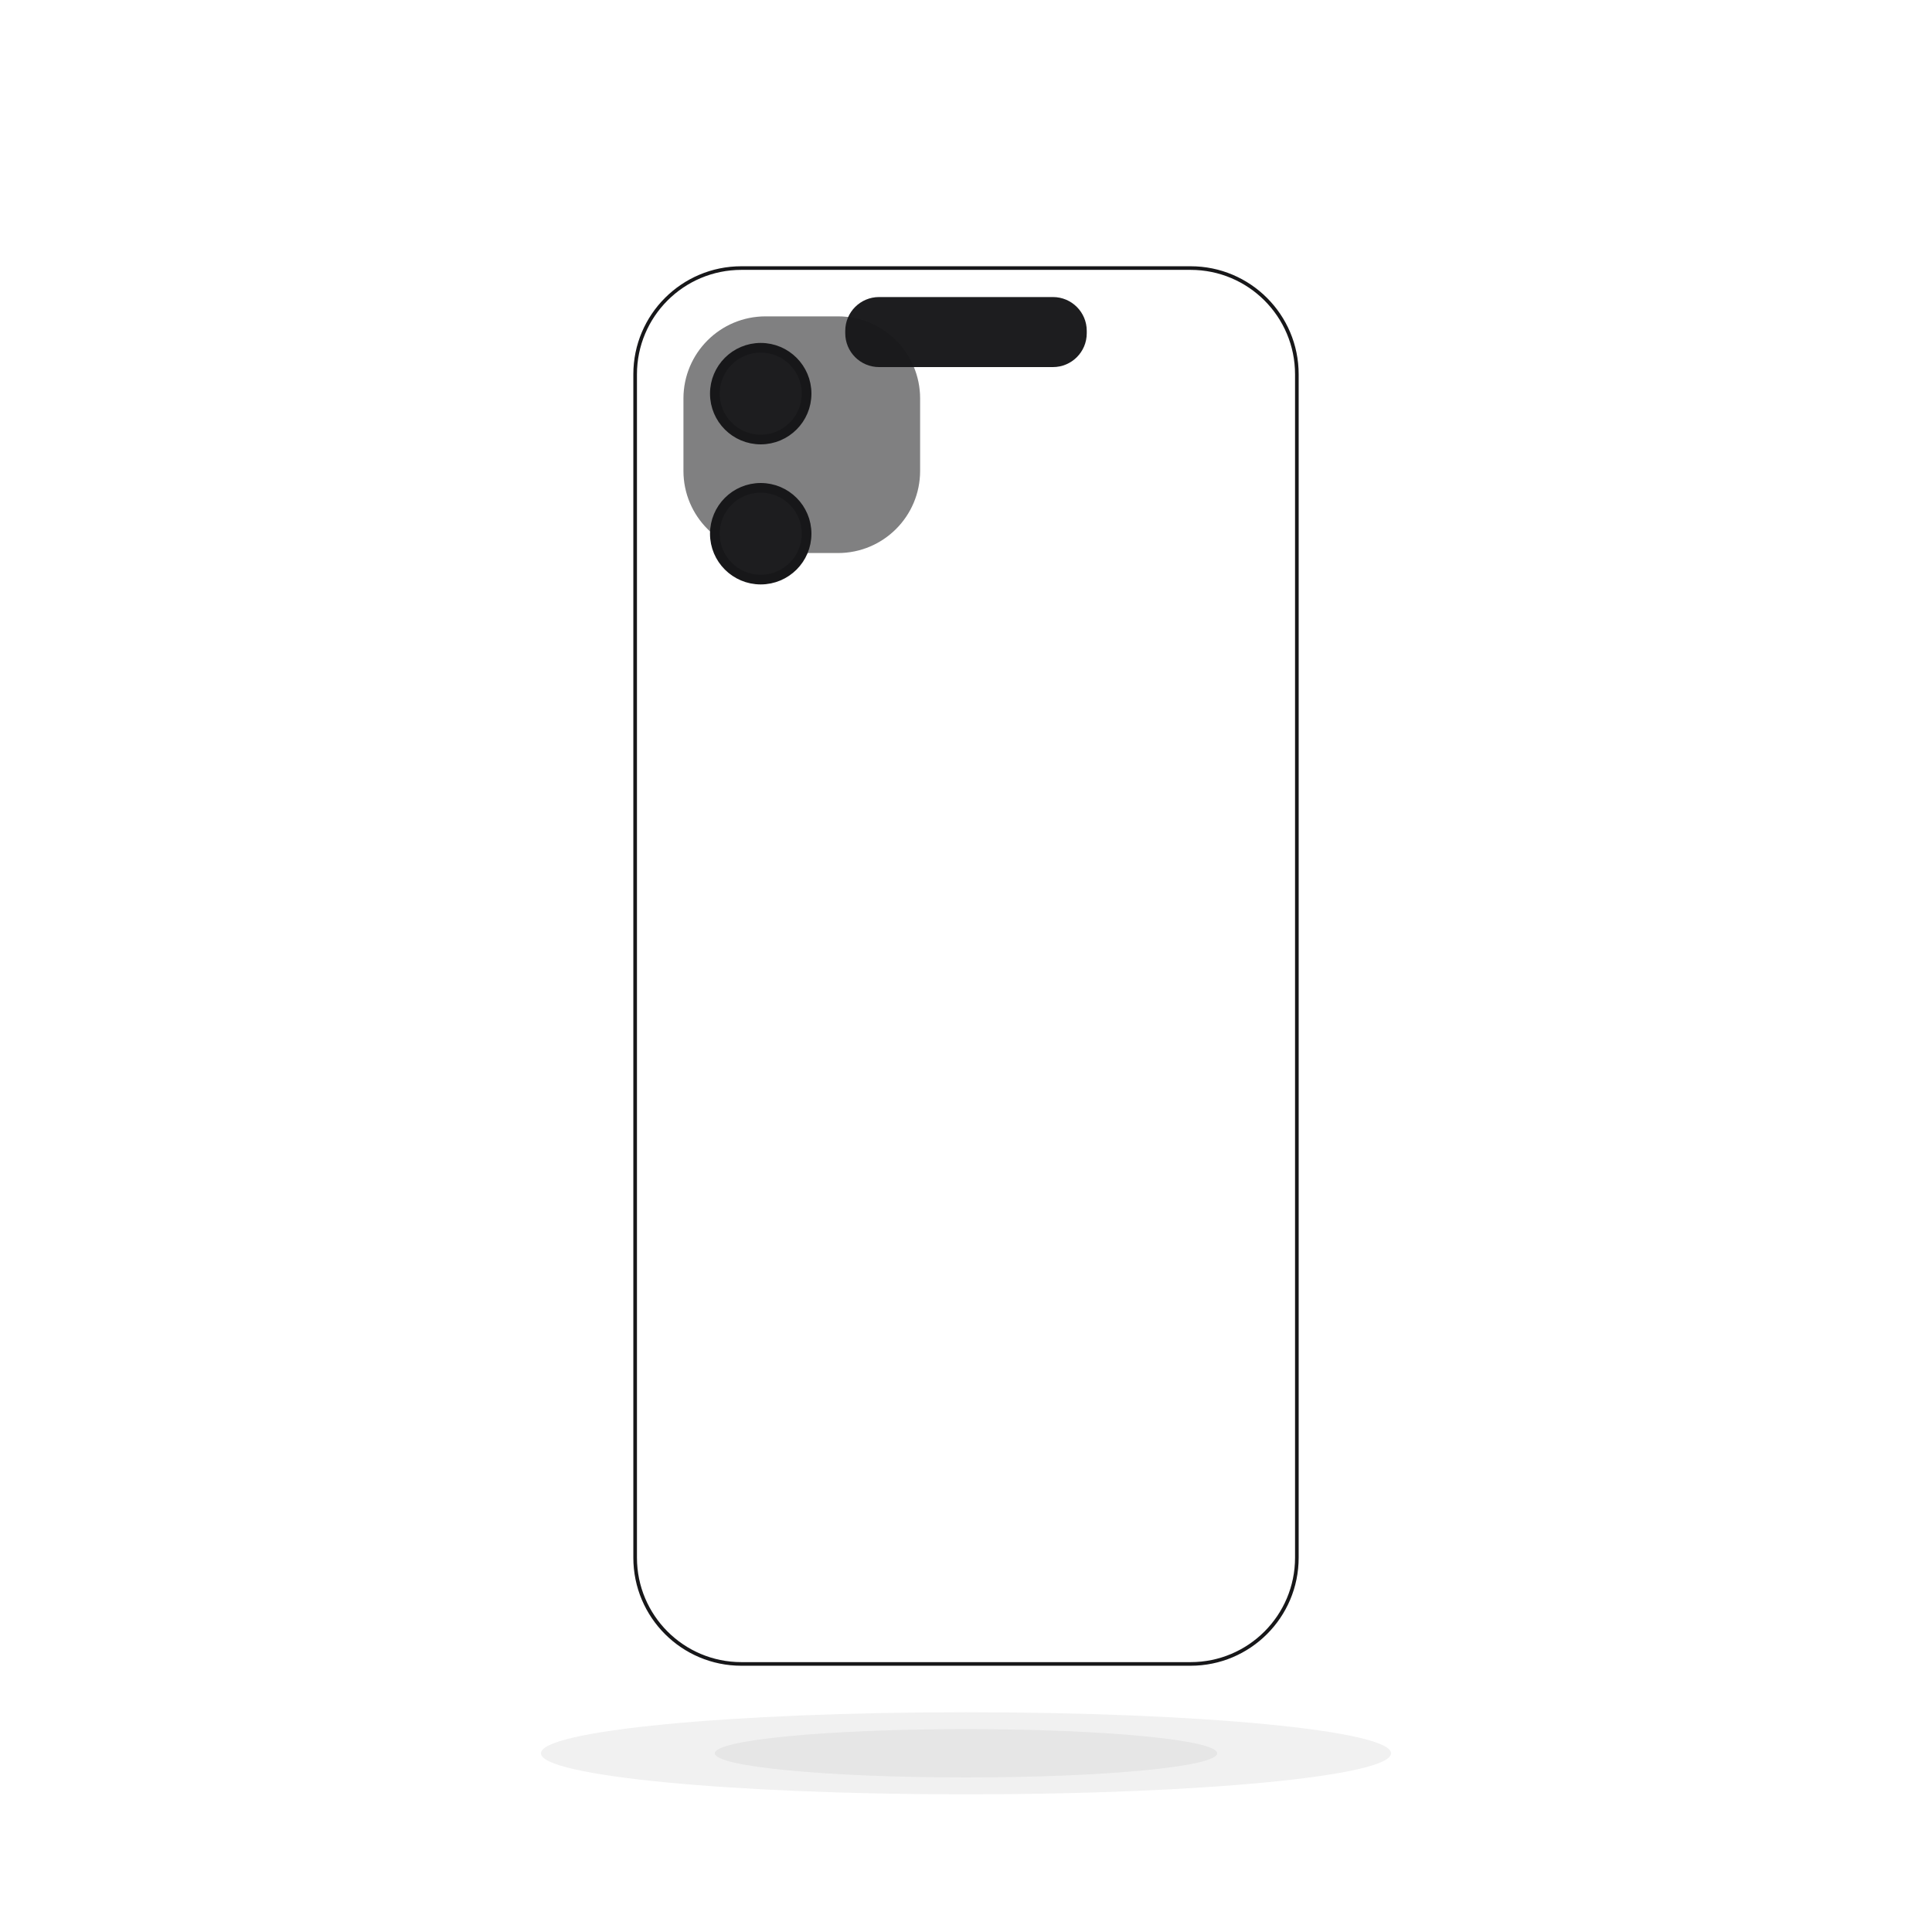
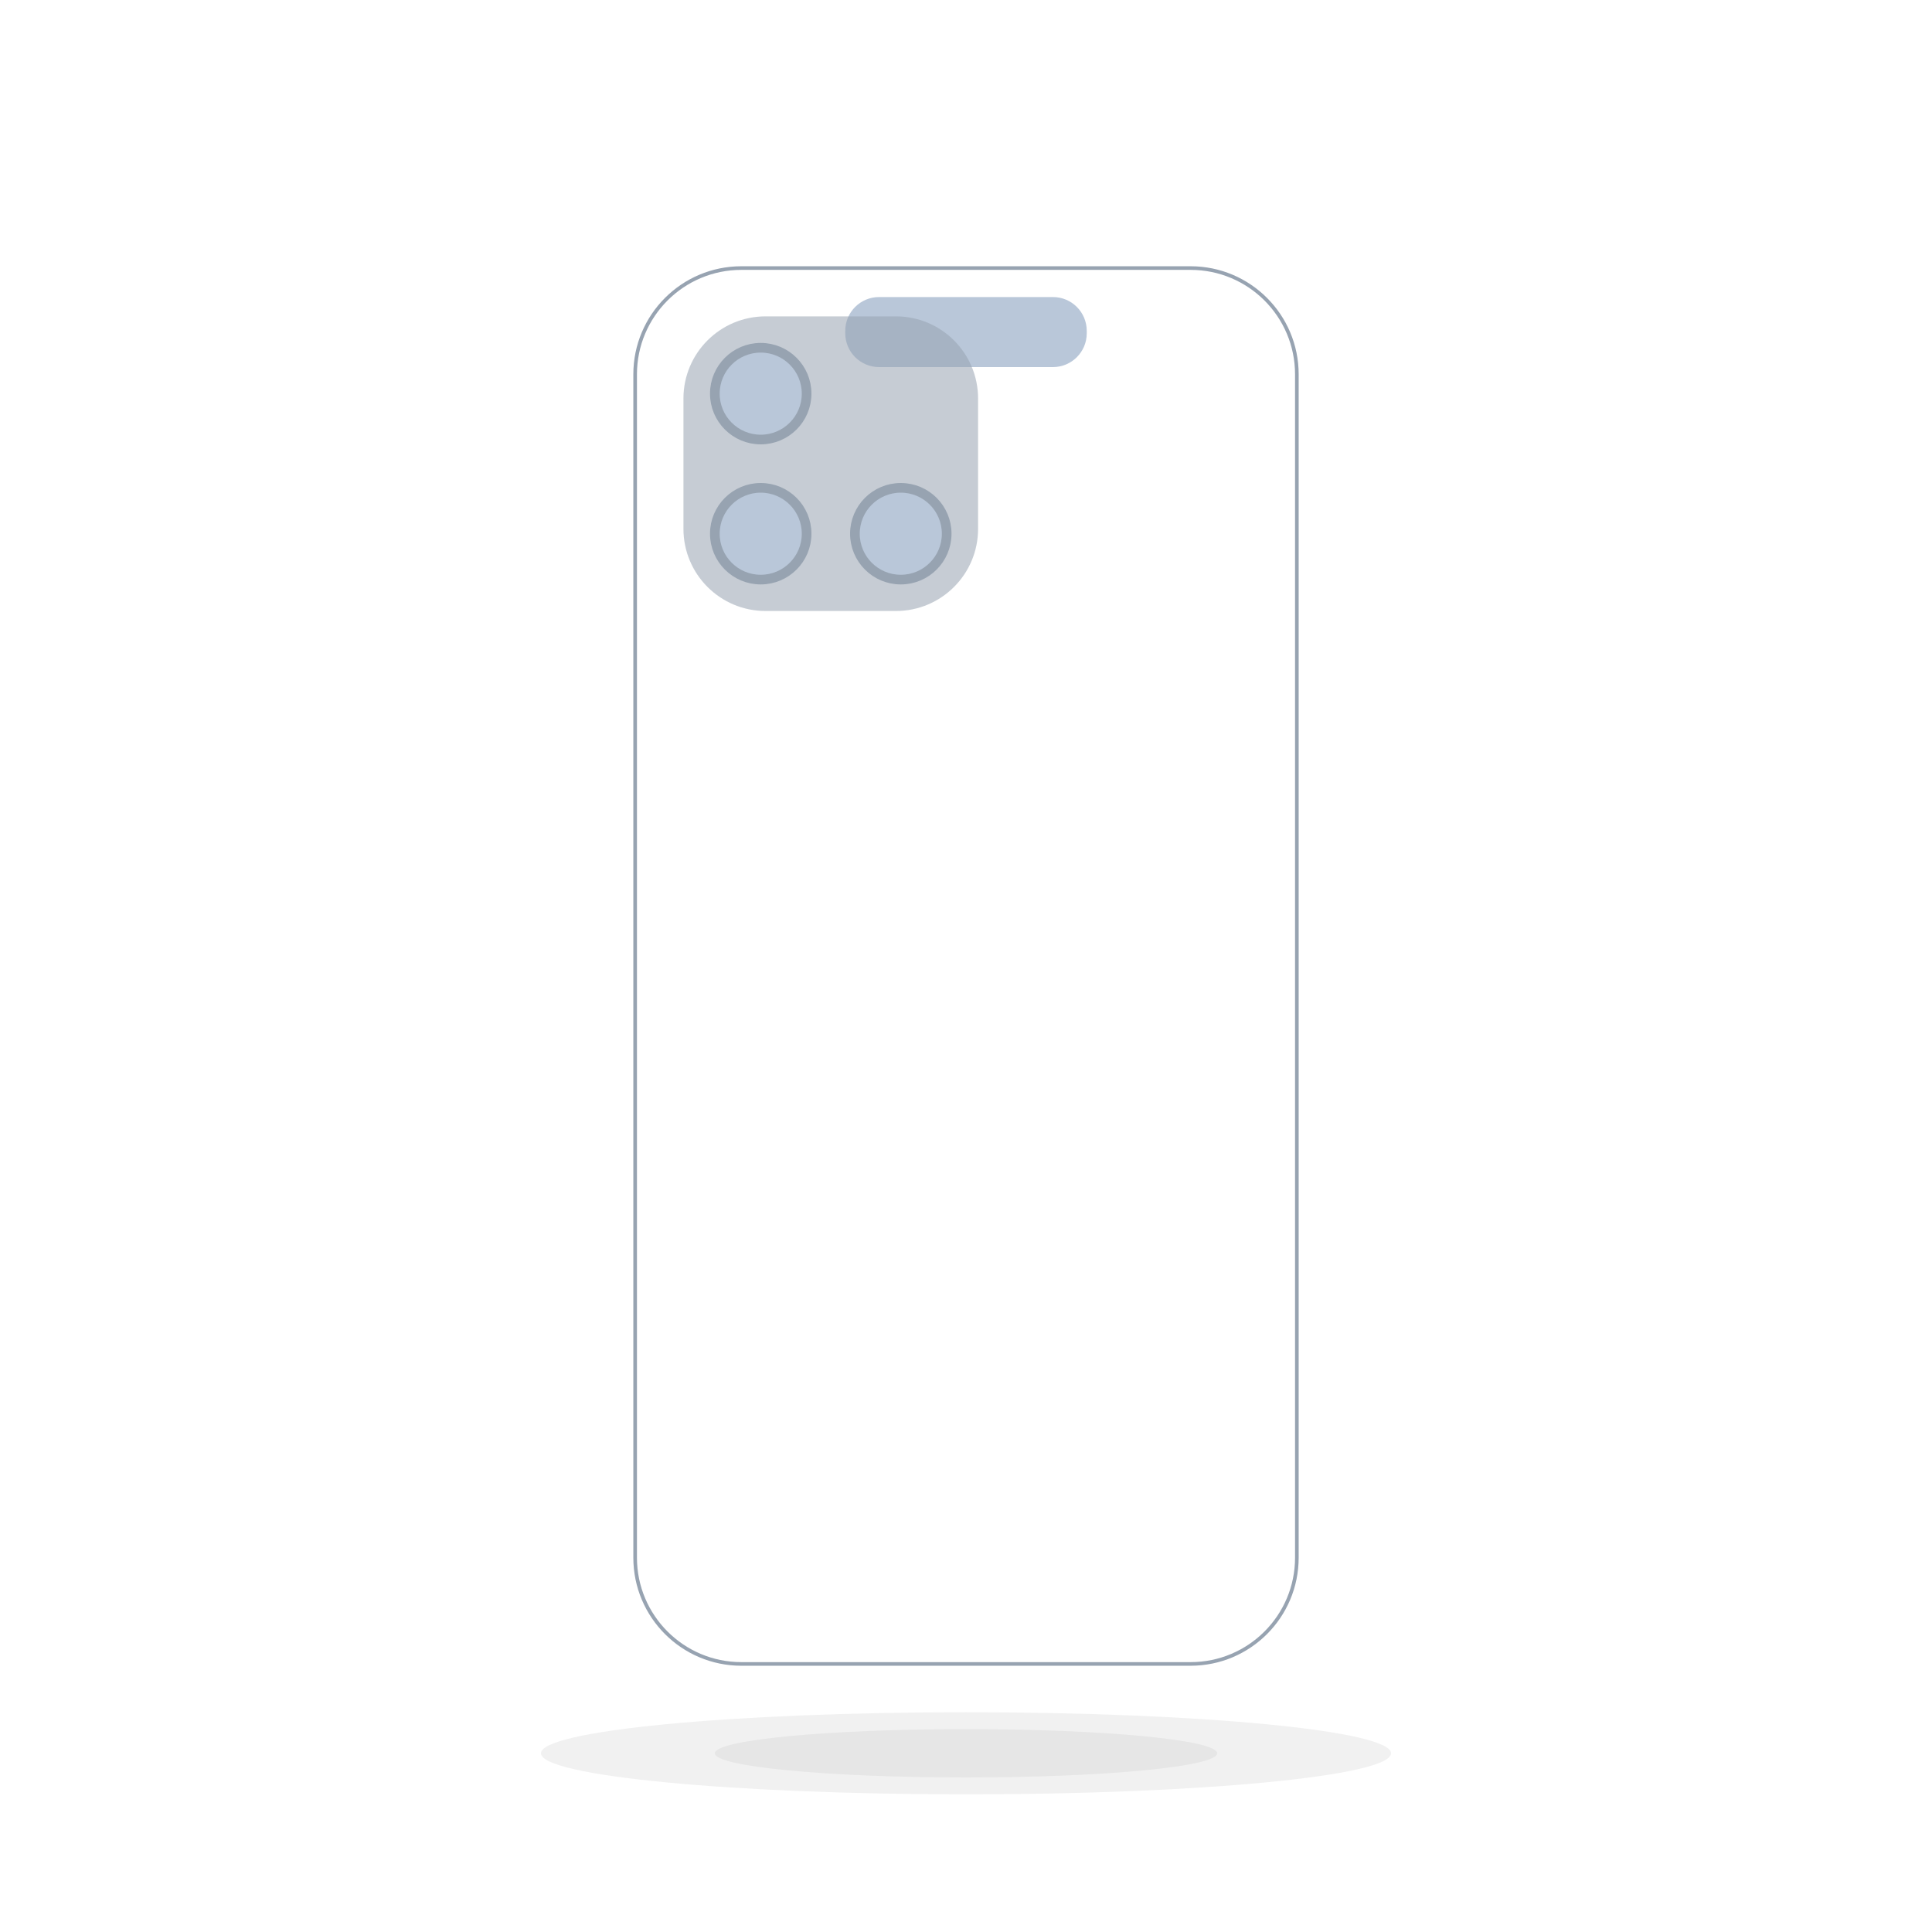
- <svg xmlns="http://www.w3.org/2000/svg" viewBox="0 0 800 800" width="800" height="800" role="img" aria-label="iPhone 12 128 GB Negro">
+ <svg xmlns="http://www.w3.org/2000/svg" viewBox="0 0 800 800" width="800" height="800" role="img" aria-label="iPhone 12 Pro 128 GB Azul">
  <rect width="800" height="800" fill="#FFFFFF" />
  <ellipse cx="400" cy="726" rx="176" ry="17" fill="#000" opacity=".055" />
  <ellipse cx="400" cy="726" rx="104" ry="10" fill="#000" opacity=".05" />
-   <rect x="263.0" y="111.0" width="274" height="578" rx="44" fill="url(#cuerpo)" stroke="#171719" stroke-width="1.5" />
+   <rect x="263.0" y="111.0" width="274" height="578" rx="44" fill="url(#cuerpo)" stroke="#97A3B1" stroke-width="1.5" />
  <rect x="279.0" y="127.0" width="242" height="554" rx="34" fill="url(#pantalla)" />
-   <rect x="350" y="123.0" width="100" height="29" rx="14" fill="#1D1D1F" />
-   <rect x="283.0" y="131.0" width="98" height="98" rx="34" fill="#171719" opacity=".55" />
-   <circle cx="315.0" cy="163.0" r="19" fill="#1D1D1F" stroke="#171719" stroke-width="4" />
-   <circle cx="315.0" cy="221.0" r="19" fill="#1D1D1F" stroke="#171719" stroke-width="4" />
+   <rect x="350" y="123.0" width="100" height="29" rx="14" fill="#B9C7D9" />
+   <rect x="283.0" y="131.0" width="122" height="122" rx="34" fill="#97A3B1" opacity=".55" />
+   <circle cx="315.0" cy="163.0" r="19" fill="#B9C7D9" stroke="#97A3B1" stroke-width="4" />
+   <circle cx="315.0" cy="221.0" r="19" fill="#B9C7D9" stroke="#97A3B1" stroke-width="4" />
+   <circle cx="373.0" cy="221.0" r="19" fill="#B9C7D9" stroke="#97A3B1" stroke-width="4" />
  <rect x="263.0" y="111.0" width="274" height="578" rx="44" fill="url(#brillo)" />
</svg>
